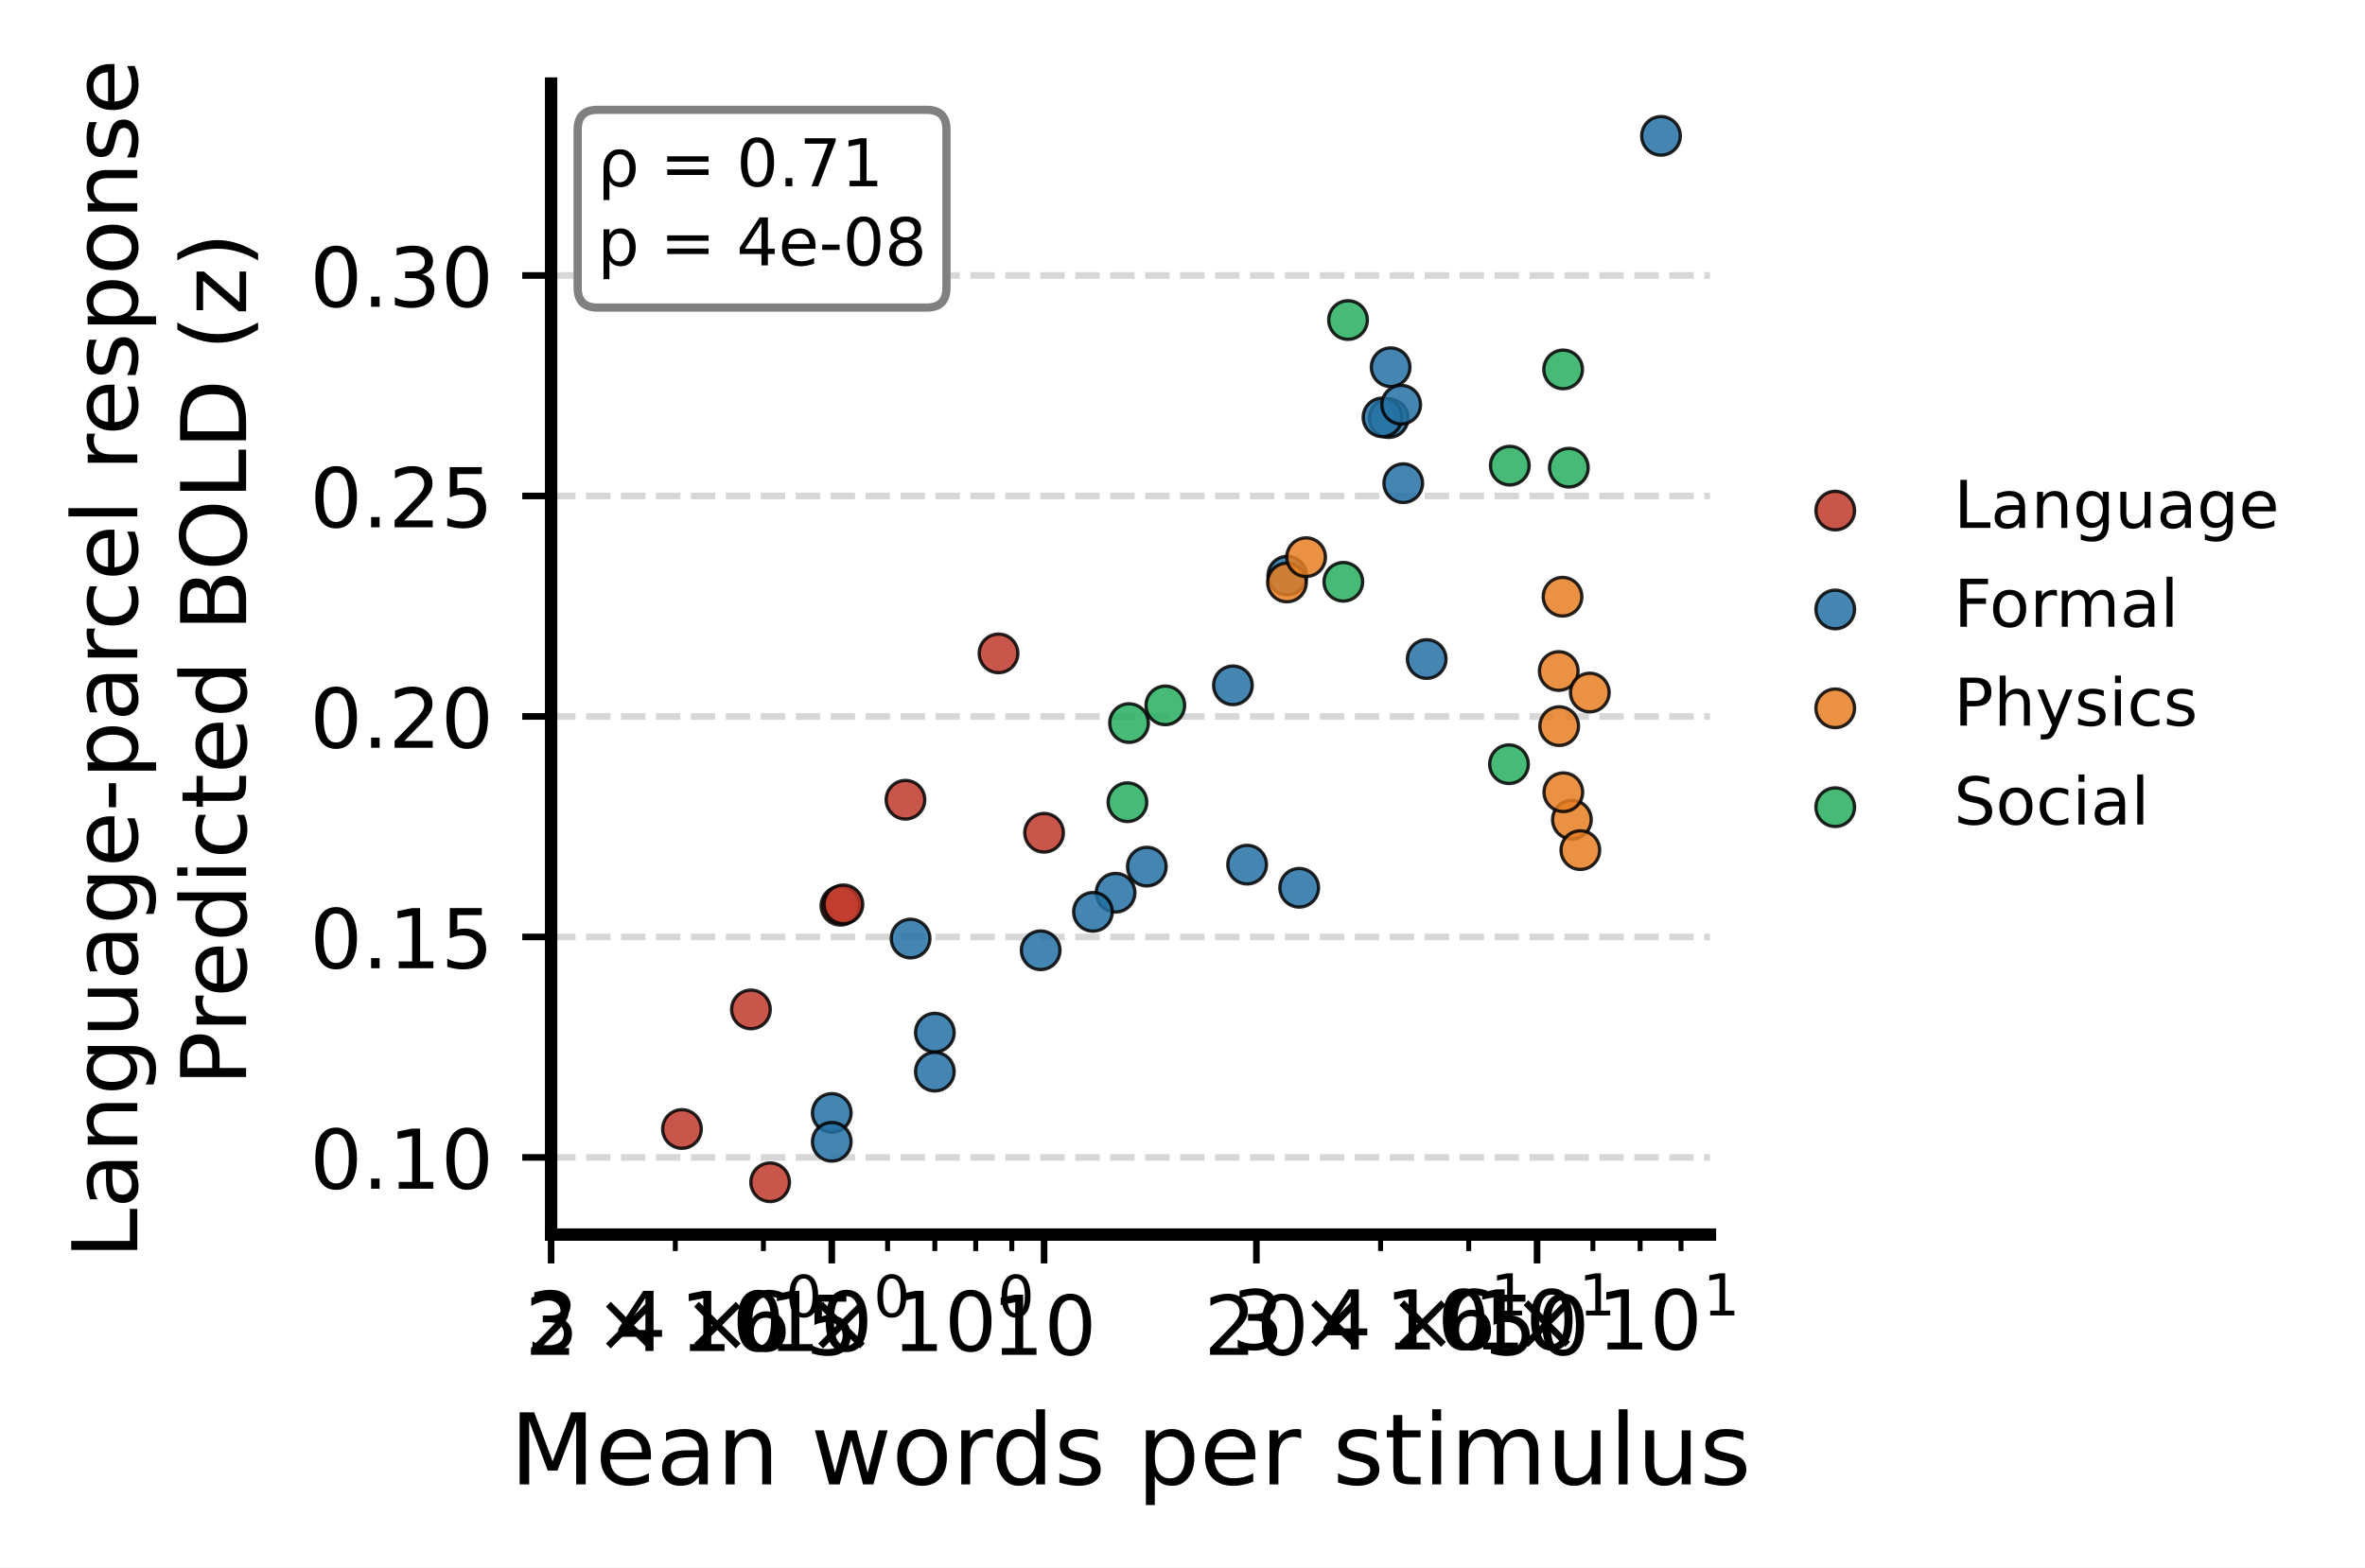
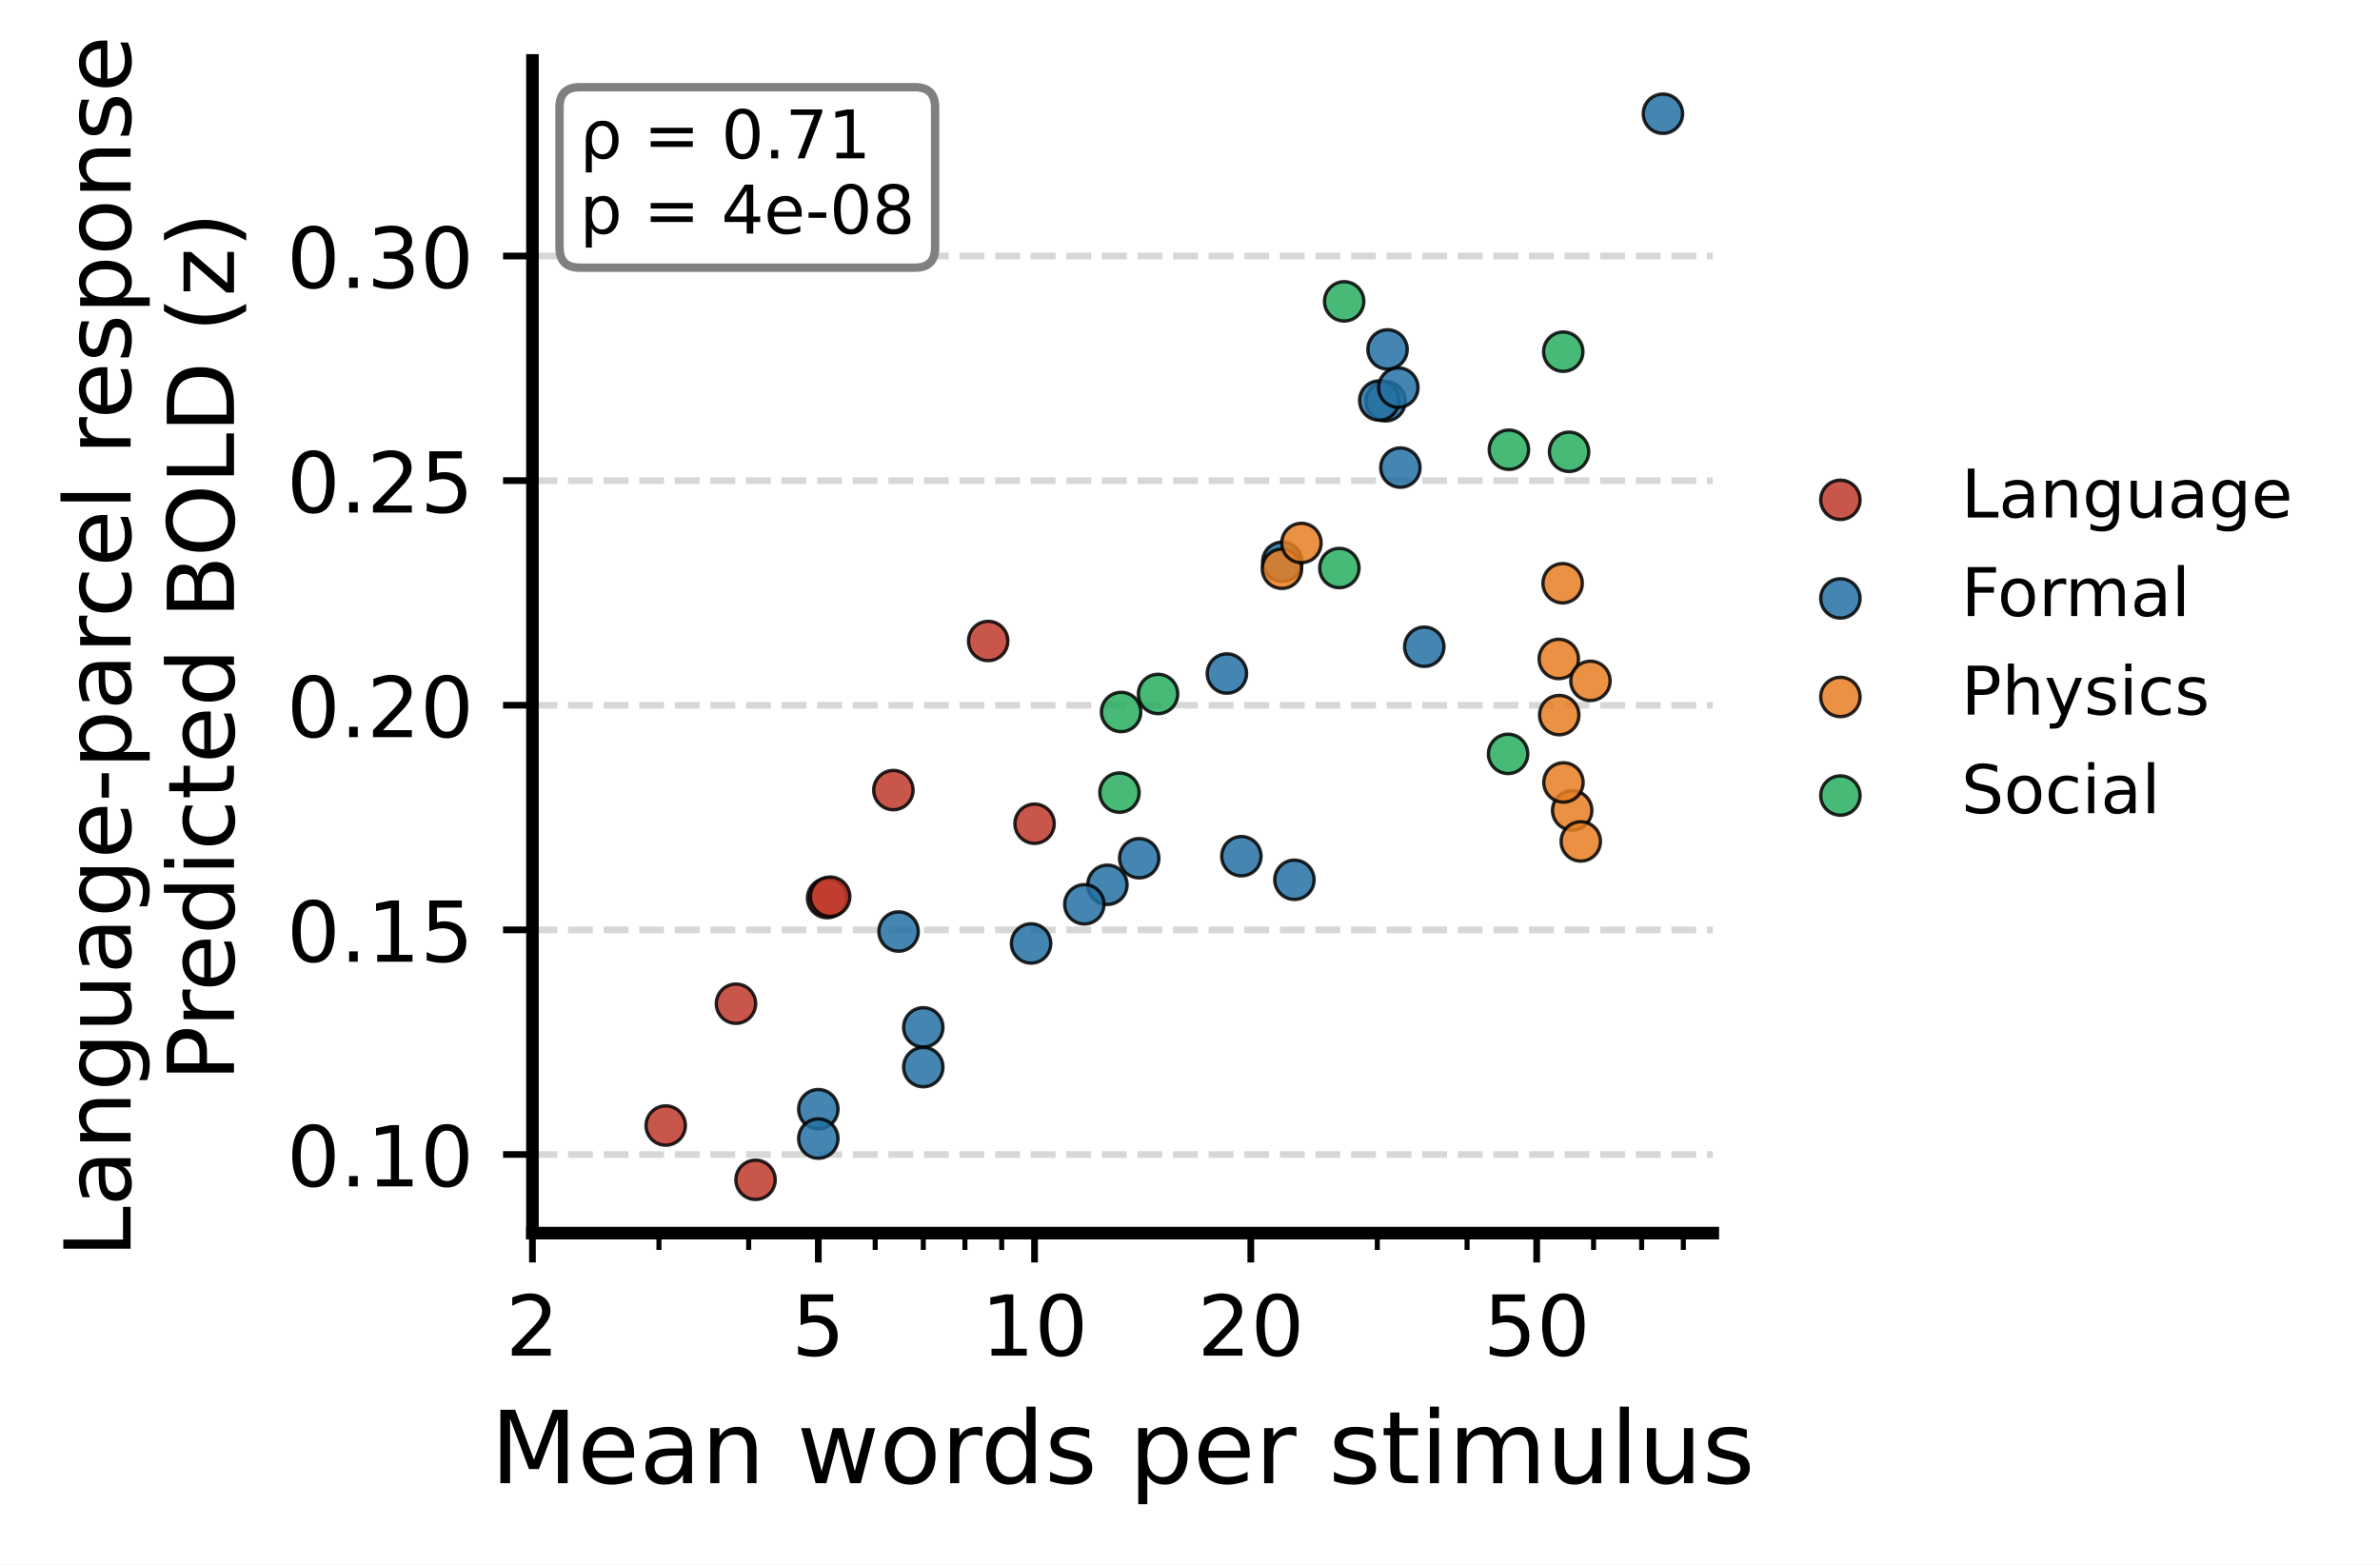
- <svg xmlns="http://www.w3.org/2000/svg" xmlns:xlink="http://www.w3.org/1999/xlink" width="286.97pt" height="190.254pt" viewBox="0 0 286.97 190.254" version="1.1">
+ <svg xmlns="http://www.w3.org/2000/svg" xmlns:xlink="http://www.w3.org/1999/xlink" width="283.528pt" height="186.401pt" viewBox="0 0 283.528 186.401" version="1.1">
  <defs>
    <style type="text/css">*{stroke-linejoin: round; stroke-linecap: butt}</style>
  </defs>
  <g id="figure_1">
    <g id="patch_1">
-       <path d="M 0 190.254  L 286.97 190.254  L 286.97 0  L 0 0  z " style="fill: #ffffff" />
+       <path d="M 0 186.401  L 283.528 186.401  L 283.528 -0  L 0 -0  z " style="fill: #ffffff" />
    </g>
    <g id="axes_1">
      <g id="patch_2">
-         <path d="M 66.872 149.85  L 207.488 149.85  L 207.488 10.142  L 66.872 10.142  z " style="fill: #ffffff" />
+         <path d="M 63.429 146.909  L 204.045 146.909  L 204.045 7.2  L 63.429 7.2  z " style="fill: #ffffff" />
      </g>
      <g id="matplotlib.axis_1">
        <g id="xtick_1">
          <g id="line2d_1">
            <defs>
-               <path id="m75a228ce33" d="M 0 0  L 0 3.5  " style="stroke: #000000; stroke-width: 0.8" />
+               <path id="m32e74628d8" d="M 0 0  L 0 3.5  " style="stroke: #000000; stroke-width: 0.8" />
            </defs>
            <g>
-               <use xlink:href="#m75a228ce33" x="66.872" y="149.85" style="stroke: #000000; stroke-width: 0.8" />
+               <use xlink:href="#m32e74628d8" x="63.429" y="146.909" style="stroke: #000000; stroke-width: 0.8" />
            </g>
          </g>
          <g id="text_1">
-             <text style="font-size: 10px; font-family: 'DejaVu Sans'; text-anchor: middle" x="66.872" y="164.448" transform="rotate(-0 66.87164 164.448)">2</text>
+             <text style="font-size: 10px; font-family: 'DejaVu Sans'; text-anchor: middle" x="63.429" y="161.507" transform="rotate(-0 63.42916 161.5072)">2</text>
          </g>
        </g>
        <g id="xtick_2">
          <g id="line2d_2">
            <g>
-               <use xlink:href="#m75a228ce33" x="100.927" y="149.85" style="stroke: #000000; stroke-width: 0.8" />
+               <use xlink:href="#m32e74628d8" x="97.485" y="146.909" style="stroke: #000000; stroke-width: 0.8" />
            </g>
          </g>
          <g id="text_2">
-             <text style="font-size: 10px; font-family: 'DejaVu Sans'; text-anchor: middle" x="100.927" y="164.448" transform="rotate(-0 100.9272 164.448)">5</text>
+             <text style="font-size: 10px; font-family: 'DejaVu Sans'; text-anchor: middle" x="97.485" y="161.507" transform="rotate(-0 97.48467 161.5072)">5</text>
          </g>
        </g>
        <g id="xtick_3">
          <g id="line2d_3">
            <g>
-               <use xlink:href="#m75a228ce33" x="126.689" y="149.85" style="stroke: #000000; stroke-width: 0.8" />
+               <use xlink:href="#m32e74628d8" x="123.247" y="146.909" style="stroke: #000000; stroke-width: 0.8" />
            </g>
          </g>
          <g id="text_3">
-             <text style="font-size: 10px; font-family: 'DejaVu Sans'; text-anchor: middle" x="126.689" y="164.448" transform="rotate(-0 126.6892 164.448)">10</text>
+             <text style="font-size: 10px; font-family: 'DejaVu Sans'; text-anchor: middle" x="123.247" y="161.507" transform="rotate(-0 123.2467 161.5072)">10</text>
          </g>
        </g>
        <g id="xtick_4">
          <g id="line2d_4">
            <g>
-               <use xlink:href="#m75a228ce33" x="152.451" y="149.85" style="stroke: #000000; stroke-width: 0.8" />
+               <use xlink:href="#m32e74628d8" x="149.009" y="146.909" style="stroke: #000000; stroke-width: 0.8" />
            </g>
          </g>
          <g id="text_4">
-             <text style="font-size: 10px; font-family: 'DejaVu Sans'; text-anchor: middle" x="152.451" y="164.448" transform="rotate(-0 152.4512 164.448)">20</text>
+             <text style="font-size: 10px; font-family: 'DejaVu Sans'; text-anchor: middle" x="149.009" y="161.507" transform="rotate(-0 149.0087 161.5072)">20</text>
          </g>
        </g>
        <g id="xtick_5">
          <g id="line2d_5">
            <g>
-               <use xlink:href="#m75a228ce33" x="186.507" y="149.85" style="stroke: #000000; stroke-width: 0.8" />
+               <use xlink:href="#m32e74628d8" x="183.064" y="146.909" style="stroke: #000000; stroke-width: 0.8" />
            </g>
          </g>
          <g id="text_5">
-             <text style="font-size: 10px; font-family: 'DejaVu Sans'; text-anchor: middle" x="186.507" y="164.448" transform="rotate(-0 186.5067 164.448)">50</text>
+             <text style="font-size: 10px; font-family: 'DejaVu Sans'; text-anchor: middle" x="183.064" y="161.507" transform="rotate(-0 183.0642 161.5072)">50</text>
          </g>
        </g>
        <g id="xtick_6">
          <g id="line2d_6">
            <defs>
-               <path id="m1a909dd02d" d="M 0 0  L 0 2  " style="stroke: #000000; stroke-width: 0.6" />
+               <path id="m61092fb95a" d="M 0 0  L 0 2  " style="stroke: #000000; stroke-width: 0.6" />
            </defs>
            <g>
-               <use xlink:href="#m1a909dd02d" x="81.941" y="149.85" style="stroke: #000000; stroke-width: 0.6" />
-             </g>
-           </g>
-           <g id="text_6">
-             <g transform="translate(63.84145 164.6503)">
-               <text>
-                 <tspan x="0" y="-0.675" style="font-size: 10px; font-family: 'DejaVu Sans'">3</tspan>
-                 <tspan x="8.311" y="-0.675" style="font-size: 10px; font-family: 'DejaVu Sans'">×</tspan>
-                 <tspan x="18.638" y="-0.675" style="font-size: 10px; font-family: 'DejaVu Sans'">1</tspan>
-                 <tspan x="25" y="-0.675" style="font-size: 10px; font-family: 'DejaVu Sans'">0</tspan>
-                 <tspan x="31.458" y="-4.805" style="font-size: 7px; font-family: 'DejaVu Sans'">0</tspan>
-               </text>
+               <use xlink:href="#m61092fb95a" x="78.499" y="146.909" style="stroke: #000000; stroke-width: 0.6" />
            </g>
          </g>
        </g>
        <g id="xtick_7">
          <g id="line2d_7">
            <g>
-               <use xlink:href="#m1a909dd02d" x="92.634" y="149.85" style="stroke: #000000; stroke-width: 0.6" />
-             </g>
-           </g>
-           <g id="text_7">
-             <g transform="translate(74.53364 164.6503)">
-               <text>
-                 <tspan x="0" y="-0.675" style="font-size: 10px; font-family: 'DejaVu Sans'">4</tspan>
-                 <tspan x="8.311" y="-0.675" style="font-size: 10px; font-family: 'DejaVu Sans'">×</tspan>
-                 <tspan x="18.638" y="-0.675" style="font-size: 10px; font-family: 'DejaVu Sans'">1</tspan>
-                 <tspan x="25" y="-0.675" style="font-size: 10px; font-family: 'DejaVu Sans'">0</tspan>
-                 <tspan x="31.458" y="-4.805" style="font-size: 7px; font-family: 'DejaVu Sans'">0</tspan>
-               </text>
+               <use xlink:href="#m61092fb95a" x="89.191" y="146.909" style="stroke: #000000; stroke-width: 0.6" />
            </g>
          </g>
        </g>
        <g id="xtick_8">
          <g id="line2d_8">
            <g>
-               <use xlink:href="#m1a909dd02d" x="107.703" y="149.85" style="stroke: #000000; stroke-width: 0.6" />
-             </g>
-           </g>
-           <g id="text_8">
-             <g transform="translate(89.60345 164.6503)">
-               <text>
-                 <tspan x="0" y="-0.675" style="font-size: 10px; font-family: 'DejaVu Sans'">6</tspan>
-                 <tspan x="8.311" y="-0.675" style="font-size: 10px; font-family: 'DejaVu Sans'">×</tspan>
-                 <tspan x="18.638" y="-0.675" style="font-size: 10px; font-family: 'DejaVu Sans'">1</tspan>
-                 <tspan x="25" y="-0.675" style="font-size: 10px; font-family: 'DejaVu Sans'">0</tspan>
-                 <tspan x="31.458" y="-4.805" style="font-size: 7px; font-family: 'DejaVu Sans'">0</tspan>
-               </text>
+               <use xlink:href="#m61092fb95a" x="104.261" y="146.909" style="stroke: #000000; stroke-width: 0.6" />
            </g>
          </g>
        </g>
        <g id="xtick_9">
          <g id="line2d_9">
            <g>
-               <use xlink:href="#m1a909dd02d" x="113.433" y="149.85" style="stroke: #000000; stroke-width: 0.6" />
+               <use xlink:href="#m61092fb95a" x="109.99" y="146.909" style="stroke: #000000; stroke-width: 0.6" />
            </g>
          </g>
        </g>
        <g id="xtick_10">
          <g id="line2d_10">
            <g>
-               <use xlink:href="#m1a909dd02d" x="118.396" y="149.85" style="stroke: #000000; stroke-width: 0.6" />
+               <use xlink:href="#m61092fb95a" x="114.953" y="146.909" style="stroke: #000000; stroke-width: 0.6" />
            </g>
          </g>
        </g>
        <g id="xtick_11">
          <g id="line2d_11">
            <g>
-               <use xlink:href="#m1a909dd02d" x="122.773" y="149.85" style="stroke: #000000; stroke-width: 0.6" />
+               <use xlink:href="#m61092fb95a" x="119.331" y="146.909" style="stroke: #000000; stroke-width: 0.6" />
            </g>
          </g>
        </g>
        <g id="xtick_12">
          <g id="line2d_12">
            <g>
-               <use xlink:href="#m1a909dd02d" x="167.521" y="149.85" style="stroke: #000000; stroke-width: 0.6" />
-             </g>
-           </g>
-           <g id="text_9">
-             <g transform="translate(149.421 164.5503)">
-               <text>
-                 <tspan x="0" y="-0.762" style="font-size: 10px; font-family: 'DejaVu Sans'">3</tspan>
-                 <tspan x="8.311" y="-0.762" style="font-size: 10px; font-family: 'DejaVu Sans'">×</tspan>
-                 <tspan x="18.638" y="-0.762" style="font-size: 10px; font-family: 'DejaVu Sans'">1</tspan>
-                 <tspan x="25" y="-0.762" style="font-size: 10px; font-family: 'DejaVu Sans'">0</tspan>
-                 <tspan x="31.458" y="-4.892" style="font-size: 7px; font-family: 'DejaVu Sans'">1</tspan>
-               </text>
+               <use xlink:href="#m61092fb95a" x="164.078" y="146.909" style="stroke: #000000; stroke-width: 0.6" />
            </g>
          </g>
        </g>
        <g id="xtick_13">
          <g id="line2d_13">
            <g>
-               <use xlink:href="#m1a909dd02d" x="178.213" y="149.85" style="stroke: #000000; stroke-width: 0.6" />
-             </g>
-           </g>
-           <g id="text_10">
-             <g transform="translate(160.1132 164.5503)">
-               <text>
-                 <tspan x="0" y="-0.762" style="font-size: 10px; font-family: 'DejaVu Sans'">4</tspan>
-                 <tspan x="8.311" y="-0.762" style="font-size: 10px; font-family: 'DejaVu Sans'">×</tspan>
-                 <tspan x="18.638" y="-0.762" style="font-size: 10px; font-family: 'DejaVu Sans'">1</tspan>
-                 <tspan x="25" y="-0.762" style="font-size: 10px; font-family: 'DejaVu Sans'">0</tspan>
-                 <tspan x="31.458" y="-4.892" style="font-size: 7px; font-family: 'DejaVu Sans'">1</tspan>
-               </text>
+               <use xlink:href="#m61092fb95a" x="174.771" y="146.909" style="stroke: #000000; stroke-width: 0.6" />
            </g>
          </g>
        </g>
        <g id="xtick_14">
          <g id="line2d_14">
            <g>
-               <use xlink:href="#m1a909dd02d" x="193.283" y="149.85" style="stroke: #000000; stroke-width: 0.6" />
-             </g>
-           </g>
-           <g id="text_11">
-             <g transform="translate(175.183 164.5503)">
-               <text>
-                 <tspan x="0" y="-0.762" style="font-size: 10px; font-family: 'DejaVu Sans'">6</tspan>
-                 <tspan x="8.311" y="-0.762" style="font-size: 10px; font-family: 'DejaVu Sans'">×</tspan>
-                 <tspan x="18.638" y="-0.762" style="font-size: 10px; font-family: 'DejaVu Sans'">1</tspan>
-                 <tspan x="25" y="-0.762" style="font-size: 10px; font-family: 'DejaVu Sans'">0</tspan>
-                 <tspan x="31.458" y="-4.892" style="font-size: 7px; font-family: 'DejaVu Sans'">1</tspan>
-               </text>
+               <use xlink:href="#m61092fb95a" x="189.84" y="146.909" style="stroke: #000000; stroke-width: 0.6" />
            </g>
          </g>
        </g>
        <g id="xtick_15">
          <g id="line2d_15">
            <g>
-               <use xlink:href="#m1a909dd02d" x="199.012" y="149.85" style="stroke: #000000; stroke-width: 0.6" />
+               <use xlink:href="#m61092fb95a" x="195.57" y="146.909" style="stroke: #000000; stroke-width: 0.6" />
            </g>
          </g>
        </g>
        <g id="xtick_16">
          <g id="line2d_16">
            <g>
-               <use xlink:href="#m1a909dd02d" x="203.975" y="149.85" style="stroke: #000000; stroke-width: 0.6" />
-             </g>
-           </g>
-         </g>
-         <g id="text_12">
-           <text style="font-size: 12px; font-family: 'DejaVu Sans'; text-anchor: middle" x="137.18" y="180.171" transform="rotate(-0 137.1796 180.1708)">Mean words per stimulus</text>
+               <use xlink:href="#m61092fb95a" x="200.533" y="146.909" style="stroke: #000000; stroke-width: 0.6" />
+             </g>
+           </g>
+         </g>
+         <g id="text_6">
+           <text style="font-size: 12px; font-family: 'DejaVu Sans'; text-anchor: middle" x="133.737" y="176.705" transform="rotate(-0 133.7372 176.705)">Mean words per stimulus</text>
        </g>
      </g>
      <g id="matplotlib.axis_2">
        <g id="ytick_1">
          <g id="line2d_17">
-             <path d="M 66.872 140.482  L 207.488 140.482  " clip-path="url(#pc51e05213a)" style="fill: none; stroke-dasharray: 2.96,1.28; stroke-dashoffset: 0; stroke: #b0b0b0; stroke-opacity: 0.5; stroke-width: 0.8" />
+             <path d="M 63.429 137.541  L 204.045 137.541  " clip-path="url(#p7ecc834621)" style="fill: none; stroke-dasharray: 2.96,1.28; stroke-dashoffset: 0; stroke: #b0b0b0; stroke-opacity: 0.5; stroke-width: 0.8" />
          </g>
          <g id="line2d_18">
            <defs>
-               <path id="m07e22044a9" d="M 0 0  L -3.5 0  " style="stroke: #000000; stroke-width: 0.8" />
+               <path id="mc27f1eafd7" d="M 0 0  L -3.5 0  " style="stroke: #000000; stroke-width: 0.8" />
            </defs>
            <g>
-               <use xlink:href="#m07e22044a9" x="66.872" y="140.482" style="stroke: #000000; stroke-width: 0.8" />
-             </g>
-           </g>
-           <g id="text_13">
-             <text style="font-size: 10px; font-family: 'DejaVu Sans'; text-anchor: end" x="59.872" y="144.281" transform="rotate(-0 59.87164 144.2812)">0.10</text>
+               <use xlink:href="#mc27f1eafd7" x="63.429" y="137.541" style="stroke: #000000; stroke-width: 0.8" />
+             </g>
+           </g>
+           <g id="text_7">
+             <text style="font-size: 10px; font-family: 'DejaVu Sans'; text-anchor: end" x="56.429" y="141.34" transform="rotate(-0 56.42916 141.34)">0.10</text>
          </g>
        </g>
        <g id="ytick_2">
          <g id="line2d_19">
-             <path d="M 66.872 113.722  L 207.488 113.722  " clip-path="url(#pc51e05213a)" style="fill: none; stroke-dasharray: 2.96,1.28; stroke-dashoffset: 0; stroke: #b0b0b0; stroke-opacity: 0.5; stroke-width: 0.8" />
+             <path d="M 63.429 110.78  L 204.045 110.78  " clip-path="url(#p7ecc834621)" style="fill: none; stroke-dasharray: 2.96,1.28; stroke-dashoffset: 0; stroke: #b0b0b0; stroke-opacity: 0.5; stroke-width: 0.8" />
          </g>
          <g id="line2d_20">
            <g>
-               <use xlink:href="#m07e22044a9" x="66.872" y="113.722" style="stroke: #000000; stroke-width: 0.8" />
-             </g>
-           </g>
-           <g id="text_14">
-             <text style="font-size: 10px; font-family: 'DejaVu Sans'; text-anchor: end" x="59.872" y="117.52" transform="rotate(-0 59.87164 117.5204)">0.15</text>
+               <use xlink:href="#mc27f1eafd7" x="63.429" y="110.78" style="stroke: #000000; stroke-width: 0.8" />
+             </g>
+           </g>
+           <g id="text_8">
+             <text style="font-size: 10px; font-family: 'DejaVu Sans'; text-anchor: end" x="56.429" y="114.579" transform="rotate(-0 56.42916 114.5792)">0.15</text>
          </g>
        </g>
        <g id="ytick_3">
          <g id="line2d_21">
-             <path d="M 66.872 86.961  L 207.488 86.961  " clip-path="url(#pc51e05213a)" style="fill: none; stroke-dasharray: 2.96,1.28; stroke-dashoffset: 0; stroke: #b0b0b0; stroke-opacity: 0.5; stroke-width: 0.8" />
+             <path d="M 63.429 84.019  L 204.045 84.019  " clip-path="url(#p7ecc834621)" style="fill: none; stroke-dasharray: 2.96,1.28; stroke-dashoffset: 0; stroke: #b0b0b0; stroke-opacity: 0.5; stroke-width: 0.8" />
          </g>
          <g id="line2d_22">
            <g>
-               <use xlink:href="#m07e22044a9" x="66.872" y="86.961" style="stroke: #000000; stroke-width: 0.8" />
-             </g>
-           </g>
-           <g id="text_15">
-             <text style="font-size: 10px; font-family: 'DejaVu Sans'; text-anchor: end" x="59.872" y="90.76" transform="rotate(-0 59.87164 90.75954)">0.20</text>
+               <use xlink:href="#mc27f1eafd7" x="63.429" y="84.019" style="stroke: #000000; stroke-width: 0.8" />
+             </g>
+           </g>
+           <g id="text_9">
+             <text style="font-size: 10px; font-family: 'DejaVu Sans'; text-anchor: end" x="56.429" y="87.818" transform="rotate(-0 56.42916 87.81839)">0.20</text>
          </g>
        </g>
        <g id="ytick_4">
          <g id="line2d_23">
-             <path d="M 66.872 60.2  L 207.488 60.2  " clip-path="url(#pc51e05213a)" style="fill: none; stroke-dasharray: 2.96,1.28; stroke-dashoffset: 0; stroke: #b0b0b0; stroke-opacity: 0.5; stroke-width: 0.8" />
+             <path d="M 63.429 57.258  L 204.045 57.258  " clip-path="url(#p7ecc834621)" style="fill: none; stroke-dasharray: 2.96,1.28; stroke-dashoffset: 0; stroke: #b0b0b0; stroke-opacity: 0.5; stroke-width: 0.8" />
          </g>
          <g id="line2d_24">
            <g>
-               <use xlink:href="#m07e22044a9" x="66.872" y="60.2" style="stroke: #000000; stroke-width: 0.8" />
-             </g>
-           </g>
-           <g id="text_16">
-             <text style="font-size: 10px; font-family: 'DejaVu Sans'; text-anchor: end" x="59.872" y="63.999" transform="rotate(-0 59.87164 63.99872)">0.25</text>
+               <use xlink:href="#mc27f1eafd7" x="63.429" y="57.258" style="stroke: #000000; stroke-width: 0.8" />
+             </g>
+           </g>
+           <g id="text_10">
+             <text style="font-size: 10px; font-family: 'DejaVu Sans'; text-anchor: end" x="56.429" y="61.058" transform="rotate(-0 56.42916 61.05757)">0.25</text>
          </g>
        </g>
        <g id="ytick_5">
          <g id="line2d_25">
-             <path d="M 66.872 33.439  L 207.488 33.439  " clip-path="url(#pc51e05213a)" style="fill: none; stroke-dasharray: 2.96,1.28; stroke-dashoffset: 0; stroke: #b0b0b0; stroke-opacity: 0.5; stroke-width: 0.8" />
+             <path d="M 63.429 30.498  L 204.045 30.498  " clip-path="url(#p7ecc834621)" style="fill: none; stroke-dasharray: 2.96,1.28; stroke-dashoffset: 0; stroke: #b0b0b0; stroke-opacity: 0.5; stroke-width: 0.8" />
          </g>
          <g id="line2d_26">
            <g>
-               <use xlink:href="#m07e22044a9" x="66.872" y="33.439" style="stroke: #000000; stroke-width: 0.8" />
-             </g>
-           </g>
-           <g id="text_17">
-             <text style="font-size: 10px; font-family: 'DejaVu Sans'; text-anchor: end" x="59.872" y="37.238" transform="rotate(-0 59.87164 37.2379)">0.30</text>
-           </g>
-         </g>
-         <g id="text_18">
-           <text style="font-size: 11px; font-family: 'DejaVu Sans'" transform="translate(16.65936 152.7919) rotate(-90)">Language-parcel response</text>
-           <text style="font-size: 11px; font-family: 'DejaVu Sans'" transform="translate(29.86236 131.7965) rotate(-90)">Predicted BOLD (z)</text>
+               <use xlink:href="#mc27f1eafd7" x="63.429" y="30.498" style="stroke: #000000; stroke-width: 0.8" />
+             </g>
+           </g>
+           <g id="text_11">
+             <text style="font-size: 10px; font-family: 'DejaVu Sans'; text-anchor: end" x="56.429" y="34.297" transform="rotate(-0 56.42916 34.29676)">0.30</text>
+           </g>
+         </g>
+         <g id="text_12">
+           <text style="font-size: 11px; font-family: 'DejaVu Sans'" transform="translate(15.55828 149.8452) rotate(-90)">Language-parcel response</text>
+           <text style="font-size: 11px; font-family: 'DejaVu Sans'" transform="translate(27.87588 128.8524) rotate(-90)">Predicted BOLD (z)</text>
        </g>
      </g>
      <g id="patch_3">
-         <path d="M 66.872 149.85  L 66.872 10.142  " style="fill: none; stroke: #000000; stroke-width: 1.5; stroke-linejoin: miter; stroke-linecap: square" />
+         <path d="M 63.429 146.909  L 63.429 7.2  " style="fill: none; stroke: #000000; stroke-width: 1.5; stroke-linejoin: miter; stroke-linecap: square" />
      </g>
      <g id="patch_4">
-         <path d="M 66.872 149.85  L 207.488 149.85  " style="fill: none; stroke: #000000; stroke-width: 1.5; stroke-linejoin: miter; stroke-linecap: square" />
+         <path d="M 63.429 146.909  L 204.045 146.909  " style="fill: none; stroke: #000000; stroke-width: 1.5; stroke-linejoin: miter; stroke-linecap: square" />
      </g>
      <g id="PathCollection_1">
        <defs>
-           <path id="m52a8d1af00" d="M 0 2.345  C 0.622 2.345 1.219 2.098 1.658 1.658  C 2.098 1.219 2.345 0.622 2.345 0  C 2.345 -0.622 2.098 -1.219 1.658 -1.658  C 1.219 -2.098 0.622 -2.345 0 -2.345  C -0.622 -2.345 -1.219 -2.098 -1.658 -1.658  C -2.098 -1.219 -2.345 -0.622 -2.345 0  C -2.345 0.622 -2.098 1.219 -1.658 1.658  C -1.219 2.098 -0.622 2.345 0 2.345  z " style="stroke: #000000; stroke-opacity: 0.85; stroke-width: 0.4" />
+           <path id="m3e6dbad4fe" d="M 0 2.345  C 0.622 2.345 1.219 2.098 1.658 1.658  C 2.098 1.219 2.345 0.622 2.345 0  C 2.345 -0.622 2.098 -1.219 1.658 -1.658  C 1.219 -2.098 0.622 -2.345 0 -2.345  C -0.622 -2.345 -1.219 -2.098 -1.658 -1.658  C -2.098 -1.219 -2.345 -0.622 -2.345 0  C -2.345 0.622 -2.098 1.219 -1.658 1.658  C -1.219 2.098 -0.622 2.345 0 2.345  z " style="stroke: #000000; stroke-opacity: 0.85; stroke-width: 0.4" />
        </defs>
-         <g clip-path="url(#pc51e05213a)">
-           <use xlink:href="#m52a8d1af00" x="91.118" y="122.52" style="fill: #c0392b; fill-opacity: 0.85; stroke: #000000; stroke-opacity: 0.85; stroke-width: 0.4" />
-           <use xlink:href="#m52a8d1af00" x="101.981" y="109.936" style="fill: #c0392b; fill-opacity: 0.85; stroke: #000000; stroke-opacity: 0.85; stroke-width: 0.4" />
-           <use xlink:href="#m52a8d1af00" x="102.339" y="109.768" style="fill: #c0392b; fill-opacity: 0.85; stroke: #000000; stroke-opacity: 0.85; stroke-width: 0.4" />
-           <use xlink:href="#m52a8d1af00" x="109.869" y="97.072" style="fill: #c0392b; fill-opacity: 0.85; stroke: #000000; stroke-opacity: 0.85; stroke-width: 0.4" />
-           <use xlink:href="#m52a8d1af00" x="82.749" y="137.034" style="fill: #c0392b; fill-opacity: 0.85; stroke: #000000; stroke-opacity: 0.85; stroke-width: 0.4" />
-           <use xlink:href="#m52a8d1af00" x="121.163" y="79.307" style="fill: #c0392b; fill-opacity: 0.85; stroke: #000000; stroke-opacity: 0.85; stroke-width: 0.4" />
-           <use xlink:href="#m52a8d1af00" x="93.45" y="143.5" style="fill: #c0392b; fill-opacity: 0.85; stroke: #000000; stroke-opacity: 0.85; stroke-width: 0.4" />
-           <use xlink:href="#m52a8d1af00" x="126.689" y="101.078" style="fill: #c0392b; fill-opacity: 0.85; stroke: #000000; stroke-opacity: 0.85; stroke-width: 0.4" />
+         <g clip-path="url(#p7ecc834621)">
+           <use xlink:href="#m3e6dbad4fe" x="87.675" y="119.578" style="fill: #c0392b; fill-opacity: 0.85; stroke: #000000; stroke-opacity: 0.85; stroke-width: 0.4" />
+           <use xlink:href="#m3e6dbad4fe" x="98.538" y="106.995" style="fill: #c0392b; fill-opacity: 0.85; stroke: #000000; stroke-opacity: 0.85; stroke-width: 0.4" />
+           <use xlink:href="#m3e6dbad4fe" x="98.897" y="106.826" style="fill: #c0392b; fill-opacity: 0.85; stroke: #000000; stroke-opacity: 0.85; stroke-width: 0.4" />
+           <use xlink:href="#m3e6dbad4fe" x="106.427" y="94.13" style="fill: #c0392b; fill-opacity: 0.85; stroke: #000000; stroke-opacity: 0.85; stroke-width: 0.4" />
+           <use xlink:href="#m3e6dbad4fe" x="79.306" y="134.092" style="fill: #c0392b; fill-opacity: 0.85; stroke: #000000; stroke-opacity: 0.85; stroke-width: 0.4" />
+           <use xlink:href="#m3e6dbad4fe" x="117.721" y="76.366" style="fill: #c0392b; fill-opacity: 0.85; stroke: #000000; stroke-opacity: 0.85; stroke-width: 0.4" />
+           <use xlink:href="#m3e6dbad4fe" x="90.007" y="140.558" style="fill: #c0392b; fill-opacity: 0.85; stroke: #000000; stroke-opacity: 0.85; stroke-width: 0.4" />
+           <use xlink:href="#m3e6dbad4fe" x="123.247" y="98.137" style="fill: #c0392b; fill-opacity: 0.85; stroke: #000000; stroke-opacity: 0.85; stroke-width: 0.4" />
        </g>
      </g>
      <g id="PathCollection_2">
        <defs>
-           <path id="m57d0ebd37f" d="M 0 2.345  C 0.622 2.345 1.219 2.098 1.658 1.658  C 2.098 1.219 2.345 0.622 2.345 0  C 2.345 -0.622 2.098 -1.219 1.658 -1.658  C 1.219 -2.098 0.622 -2.345 0 -2.345  C -0.622 -2.345 -1.219 -2.098 -1.658 -1.658  C -2.098 -1.219 -2.345 -0.622 -2.345 0  C -2.345 0.622 -2.098 1.219 -1.658 1.658  C -1.219 2.098 -0.622 2.345 0 2.345  z " style="stroke: #000000; stroke-opacity: 0.85; stroke-width: 0.4" />
+           <path id="m8f92cbcfb9" d="M 0 2.345  C 0.622 2.345 1.219 2.098 1.658 1.658  C 2.098 1.219 2.345 0.622 2.345 0  C 2.345 -0.622 2.098 -1.219 1.658 -1.658  C 1.219 -2.098 0.622 -2.345 0 -2.345  C -0.622 -2.345 -1.219 -2.098 -1.658 -1.658  C -2.098 -1.219 -2.345 -0.622 -2.345 0  C -2.345 0.622 -2.098 1.219 -1.658 1.658  C -1.219 2.098 -0.622 2.345 0 2.345  z " style="stroke: #000000; stroke-opacity: 0.85; stroke-width: 0.4" />
        </defs>
-         <g clip-path="url(#pc51e05213a)">
-           <use xlink:href="#m57d0ebd37f" x="149.604" y="83.183" style="fill: #2471a3; fill-opacity: 0.85; stroke: #000000; stroke-opacity: 0.85; stroke-width: 0.4" />
-           <use xlink:href="#m57d0ebd37f" x="157.646" y="107.755" style="fill: #2471a3; fill-opacity: 0.85; stroke: #000000; stroke-opacity: 0.85; stroke-width: 0.4" />
-           <use xlink:href="#m57d0ebd37f" x="173.117" y="79.993" style="fill: #2471a3; fill-opacity: 0.85; stroke: #000000; stroke-opacity: 0.85; stroke-width: 0.4" />
-           <use xlink:href="#m57d0ebd37f" x="156.204" y="69.867" style="fill: #2471a3; fill-opacity: 0.85; stroke: #000000; stroke-opacity: 0.85; stroke-width: 0.4" />
-           <use xlink:href="#m57d0ebd37f" x="110.49" y="113.919" style="fill: #2471a3; fill-opacity: 0.85; stroke: #000000; stroke-opacity: 0.85; stroke-width: 0.4" />
-           <use xlink:href="#m57d0ebd37f" x="139.156" y="105.188" style="fill: #2471a3; fill-opacity: 0.85; stroke: #000000; stroke-opacity: 0.85; stroke-width: 0.4" />
-           <use xlink:href="#m57d0ebd37f" x="100.927" y="135.086" style="fill: #2471a3; fill-opacity: 0.85; stroke: #000000; stroke-opacity: 0.85; stroke-width: 0.4" />
-           <use xlink:href="#m57d0ebd37f" x="151.328" y="104.947" style="fill: #2471a3; fill-opacity: 0.85; stroke: #000000; stroke-opacity: 0.85; stroke-width: 0.4" />
-           <use xlink:href="#m57d0ebd37f" x="113.433" y="125.337" style="fill: #2471a3; fill-opacity: 0.85; stroke: #000000; stroke-opacity: 0.85; stroke-width: 0.4" />
-           <use xlink:href="#m57d0ebd37f" x="126.274" y="115.342" style="fill: #2471a3; fill-opacity: 0.85; stroke: #000000; stroke-opacity: 0.85; stroke-width: 0.4" />
-           <use xlink:href="#m57d0ebd37f" x="100.927" y="138.588" style="fill: #2471a3; fill-opacity: 0.85; stroke: #000000; stroke-opacity: 0.85; stroke-width: 0.4" />
-           <use xlink:href="#m57d0ebd37f" x="135.366" y="108.355" style="fill: #2471a3; fill-opacity: 0.85; stroke: #000000; stroke-opacity: 0.85; stroke-width: 0.4" />
-           <use xlink:href="#m57d0ebd37f" x="113.433" y="130.072" style="fill: #2471a3; fill-opacity: 0.85; stroke: #000000; stroke-opacity: 0.85; stroke-width: 0.4" />
-           <use xlink:href="#m57d0ebd37f" x="132.621" y="110.677" style="fill: #2471a3; fill-opacity: 0.85; stroke: #000000; stroke-opacity: 0.85; stroke-width: 0.4" />
-           <use xlink:href="#m57d0ebd37f" x="201.548" y="16.492" style="fill: #2471a3; fill-opacity: 0.85; stroke: #000000; stroke-opacity: 0.85; stroke-width: 0.4" />
-           <use xlink:href="#m57d0ebd37f" x="168.74" y="44.572" style="fill: #2471a3; fill-opacity: 0.85; stroke: #000000; stroke-opacity: 0.85; stroke-width: 0.4" />
-           <use xlink:href="#m57d0ebd37f" x="170.27" y="58.649" style="fill: #2471a3; fill-opacity: 0.85; stroke: #000000; stroke-opacity: 0.85; stroke-width: 0.4" />
-           <use xlink:href="#m57d0ebd37f" x="168.51" y="50.75" style="fill: #2471a3; fill-opacity: 0.85; stroke: #000000; stroke-opacity: 0.85; stroke-width: 0.4" />
-           <use xlink:href="#m57d0ebd37f" x="167.753" y="50.657" style="fill: #2471a3; fill-opacity: 0.85; stroke: #000000; stroke-opacity: 0.85; stroke-width: 0.4" />
-           <use xlink:href="#m57d0ebd37f" x="170.023" y="49.119" style="fill: #2471a3; fill-opacity: 0.85; stroke: #000000; stroke-opacity: 0.85; stroke-width: 0.4" />
+         <g clip-path="url(#p7ecc834621)">
+           <use xlink:href="#m8f92cbcfb9" x="146.161" y="80.242" style="fill: #2471a3; fill-opacity: 0.85; stroke: #000000; stroke-opacity: 0.85; stroke-width: 0.4" />
+           <use xlink:href="#m8f92cbcfb9" x="154.203" y="104.814" style="fill: #2471a3; fill-opacity: 0.85; stroke: #000000; stroke-opacity: 0.85; stroke-width: 0.4" />
+           <use xlink:href="#m8f92cbcfb9" x="169.675" y="77.051" style="fill: #2471a3; fill-opacity: 0.85; stroke: #000000; stroke-opacity: 0.85; stroke-width: 0.4" />
+           <use xlink:href="#m8f92cbcfb9" x="152.762" y="66.925" style="fill: #2471a3; fill-opacity: 0.85; stroke: #000000; stroke-opacity: 0.85; stroke-width: 0.4" />
+           <use xlink:href="#m8f92cbcfb9" x="107.048" y="110.978" style="fill: #2471a3; fill-opacity: 0.85; stroke: #000000; stroke-opacity: 0.85; stroke-width: 0.4" />
+           <use xlink:href="#m8f92cbcfb9" x="135.714" y="102.246" style="fill: #2471a3; fill-opacity: 0.85; stroke: #000000; stroke-opacity: 0.85; stroke-width: 0.4" />
+           <use xlink:href="#m8f92cbcfb9" x="97.485" y="132.144" style="fill: #2471a3; fill-opacity: 0.85; stroke: #000000; stroke-opacity: 0.85; stroke-width: 0.4" />
+           <use xlink:href="#m8f92cbcfb9" x="147.885" y="102.005" style="fill: #2471a3; fill-opacity: 0.85; stroke: #000000; stroke-opacity: 0.85; stroke-width: 0.4" />
+           <use xlink:href="#m8f92cbcfb9" x="109.99" y="122.396" style="fill: #2471a3; fill-opacity: 0.85; stroke: #000000; stroke-opacity: 0.85; stroke-width: 0.4" />
+           <use xlink:href="#m8f92cbcfb9" x="122.832" y="112.401" style="fill: #2471a3; fill-opacity: 0.85; stroke: #000000; stroke-opacity: 0.85; stroke-width: 0.4" />
+           <use xlink:href="#m8f92cbcfb9" x="97.485" y="135.647" style="fill: #2471a3; fill-opacity: 0.85; stroke: #000000; stroke-opacity: 0.85; stroke-width: 0.4" />
+           <use xlink:href="#m8f92cbcfb9" x="131.924" y="105.413" style="fill: #2471a3; fill-opacity: 0.85; stroke: #000000; stroke-opacity: 0.85; stroke-width: 0.4" />
+           <use xlink:href="#m8f92cbcfb9" x="109.99" y="127.131" style="fill: #2471a3; fill-opacity: 0.85; stroke: #000000; stroke-opacity: 0.85; stroke-width: 0.4" />
+           <use xlink:href="#m8f92cbcfb9" x="129.178" y="107.736" style="fill: #2471a3; fill-opacity: 0.85; stroke: #000000; stroke-opacity: 0.85; stroke-width: 0.4" />
+           <use xlink:href="#m8f92cbcfb9" x="198.105" y="13.55" style="fill: #2471a3; fill-opacity: 0.85; stroke: #000000; stroke-opacity: 0.85; stroke-width: 0.4" />
+           <use xlink:href="#m8f92cbcfb9" x="165.297" y="41.631" style="fill: #2471a3; fill-opacity: 0.85; stroke: #000000; stroke-opacity: 0.85; stroke-width: 0.4" />
+           <use xlink:href="#m8f92cbcfb9" x="166.827" y="55.708" style="fill: #2471a3; fill-opacity: 0.85; stroke: #000000; stroke-opacity: 0.85; stroke-width: 0.4" />
+           <use xlink:href="#m8f92cbcfb9" x="165.067" y="47.808" style="fill: #2471a3; fill-opacity: 0.85; stroke: #000000; stroke-opacity: 0.85; stroke-width: 0.4" />
+           <use xlink:href="#m8f92cbcfb9" x="164.31" y="47.716" style="fill: #2471a3; fill-opacity: 0.85; stroke: #000000; stroke-opacity: 0.85; stroke-width: 0.4" />
+           <use xlink:href="#m8f92cbcfb9" x="166.581" y="46.178" style="fill: #2471a3; fill-opacity: 0.85; stroke: #000000; stroke-opacity: 0.85; stroke-width: 0.4" />
        </g>
      </g>
      <g id="PathCollection_3">
        <defs>
-           <path id="me6d4864c0f" d="M 0 2.345  C 0.622 2.345 1.219 2.098 1.658 1.658  C 2.098 1.219 2.345 0.622 2.345 0  C 2.345 -0.622 2.098 -1.219 1.658 -1.658  C 1.219 -2.098 0.622 -2.345 0 -2.345  C -0.622 -2.345 -1.219 -2.098 -1.658 -1.658  C -2.098 -1.219 -2.345 -0.622 -2.345 0  C -2.345 0.622 -2.098 1.219 -1.658 1.658  C -1.219 2.098 -0.622 2.345 0 2.345  z " style="stroke: #000000; stroke-opacity: 0.85; stroke-width: 0.4" />
+           <path id="m47c1d14fb4" d="M 0 2.345  C 0.622 2.345 1.219 2.098 1.658 1.658  C 2.098 1.219 2.345 0.622 2.345 0  C 2.345 -0.622 2.098 -1.219 1.658 -1.658  C 1.219 -2.098 0.622 -2.345 0 -2.345  C -0.622 -2.345 -1.219 -2.098 -1.658 -1.658  C -2.098 -1.219 -2.345 -0.622 -2.345 0  C -2.345 0.622 -2.098 1.219 -1.658 1.658  C -1.219 2.098 -0.622 2.345 0 2.345  z " style="stroke: #000000; stroke-opacity: 0.85; stroke-width: 0.4" />
        </defs>
-         <g clip-path="url(#pc51e05213a)">
-           <use xlink:href="#me6d4864c0f" x="156.16" y="70.701" style="fill: #e67e22; fill-opacity: 0.85; stroke: #000000; stroke-opacity: 0.85; stroke-width: 0.4" />
-           <use xlink:href="#me6d4864c0f" x="158.484" y="67.628" style="fill: #e67e22; fill-opacity: 0.85; stroke: #000000; stroke-opacity: 0.85; stroke-width: 0.4" />
-           <use xlink:href="#me6d4864c0f" x="189.598" y="72.428" style="fill: #e67e22; fill-opacity: 0.85; stroke: #000000; stroke-opacity: 0.85; stroke-width: 0.4" />
-           <use xlink:href="#me6d4864c0f" x="190.736" y="99.49" style="fill: #e67e22; fill-opacity: 0.85; stroke: #000000; stroke-opacity: 0.85; stroke-width: 0.4" />
-           <use xlink:href="#me6d4864c0f" x="189.139" y="81.447" style="fill: #e67e22; fill-opacity: 0.85; stroke: #000000; stroke-opacity: 0.85; stroke-width: 0.4" />
-           <use xlink:href="#me6d4864c0f" x="191.76" y="103.186" style="fill: #e67e22; fill-opacity: 0.85; stroke: #000000; stroke-opacity: 0.85; stroke-width: 0.4" />
-           <use xlink:href="#me6d4864c0f" x="189.696" y="96.158" style="fill: #e67e22; fill-opacity: 0.85; stroke: #000000; stroke-opacity: 0.85; stroke-width: 0.4" />
-           <use xlink:href="#me6d4864c0f" x="189.192" y="88.135" style="fill: #e67e22; fill-opacity: 0.85; stroke: #000000; stroke-opacity: 0.85; stroke-width: 0.4" />
-           <use xlink:href="#me6d4864c0f" x="192.91" y="84.058" style="fill: #e67e22; fill-opacity: 0.85; stroke: #000000; stroke-opacity: 0.85; stroke-width: 0.4" />
+         <g clip-path="url(#p7ecc834621)">
+           <use xlink:href="#m47c1d14fb4" x="152.718" y="67.759" style="fill: #e67e22; fill-opacity: 0.85; stroke: #000000; stroke-opacity: 0.85; stroke-width: 0.4" />
+           <use xlink:href="#m47c1d14fb4" x="155.042" y="64.687" style="fill: #e67e22; fill-opacity: 0.85; stroke: #000000; stroke-opacity: 0.85; stroke-width: 0.4" />
+           <use xlink:href="#m47c1d14fb4" x="186.156" y="69.487" style="fill: #e67e22; fill-opacity: 0.85; stroke: #000000; stroke-opacity: 0.85; stroke-width: 0.4" />
+           <use xlink:href="#m47c1d14fb4" x="187.294" y="96.549" style="fill: #e67e22; fill-opacity: 0.85; stroke: #000000; stroke-opacity: 0.85; stroke-width: 0.4" />
+           <use xlink:href="#m47c1d14fb4" x="185.697" y="78.505" style="fill: #e67e22; fill-opacity: 0.85; stroke: #000000; stroke-opacity: 0.85; stroke-width: 0.4" />
+           <use xlink:href="#m47c1d14fb4" x="188.318" y="100.244" style="fill: #e67e22; fill-opacity: 0.85; stroke: #000000; stroke-opacity: 0.85; stroke-width: 0.4" />
+           <use xlink:href="#m47c1d14fb4" x="186.253" y="93.216" style="fill: #e67e22; fill-opacity: 0.85; stroke: #000000; stroke-opacity: 0.85; stroke-width: 0.4" />
+           <use xlink:href="#m47c1d14fb4" x="185.75" y="85.193" style="fill: #e67e22; fill-opacity: 0.85; stroke: #000000; stroke-opacity: 0.85; stroke-width: 0.4" />
+           <use xlink:href="#m47c1d14fb4" x="189.468" y="81.116" style="fill: #e67e22; fill-opacity: 0.85; stroke: #000000; stroke-opacity: 0.85; stroke-width: 0.4" />
        </g>
      </g>
      <g id="PathCollection_4">
        <defs>
-           <path id="m0d951e6e91" d="M 0 2.345  C 0.622 2.345 1.219 2.098 1.658 1.658  C 2.098 1.219 2.345 0.622 2.345 0  C 2.345 -0.622 2.098 -1.219 1.658 -1.658  C 1.219 -2.098 0.622 -2.345 0 -2.345  C -0.622 -2.345 -1.219 -2.098 -1.658 -1.658  C -2.098 -1.219 -2.345 -0.622 -2.345 0  C -2.345 0.622 -2.098 1.219 -1.658 1.658  C -1.219 2.098 -0.622 2.345 0 2.345  z " style="stroke: #000000; stroke-opacity: 0.85; stroke-width: 0.4" />
+           <path id="madb4130b17" d="M 0 2.345  C 0.622 2.345 1.219 2.098 1.658 1.658  C 2.098 1.219 2.345 0.622 2.345 0  C 2.345 -0.622 2.098 -1.219 1.658 -1.658  C 1.219 -2.098 0.622 -2.345 0 -2.345  C -0.622 -2.345 -1.219 -2.098 -1.658 -1.658  C -2.098 -1.219 -2.345 -0.622 -2.345 0  C -2.345 0.622 -2.098 1.219 -1.658 1.658  C -1.219 2.098 -0.622 2.345 0 2.345  z " style="stroke: #000000; stroke-opacity: 0.85; stroke-width: 0.4" />
        </defs>
-         <g clip-path="url(#pc51e05213a)">
-           <use xlink:href="#m0d951e6e91" x="183.2" y="56.52" style="fill: #27ae60; fill-opacity: 0.85; stroke: #000000; stroke-opacity: 0.85; stroke-width: 0.4" />
-           <use xlink:href="#m0d951e6e91" x="163" y="70.615" style="fill: #27ae60; fill-opacity: 0.85; stroke: #000000; stroke-opacity: 0.85; stroke-width: 0.4" />
-           <use xlink:href="#m0d951e6e91" x="163.571" y="38.845" style="fill: #27ae60; fill-opacity: 0.85; stroke: #000000; stroke-opacity: 0.85; stroke-width: 0.4" />
-           <use xlink:href="#m0d951e6e91" x="141.399" y="85.617" style="fill: #27ae60; fill-opacity: 0.85; stroke: #000000; stroke-opacity: 0.85; stroke-width: 0.4" />
-           <use xlink:href="#m0d951e6e91" x="136.999" y="87.765" style="fill: #27ae60; fill-opacity: 0.85; stroke: #000000; stroke-opacity: 0.85; stroke-width: 0.4" />
-           <use xlink:href="#m0d951e6e91" x="136.805" y="97.371" style="fill: #27ae60; fill-opacity: 0.85; stroke: #000000; stroke-opacity: 0.85; stroke-width: 0.4" />
-           <use xlink:href="#m0d951e6e91" x="183.101" y="92.756" style="fill: #27ae60; fill-opacity: 0.85; stroke: #000000; stroke-opacity: 0.85; stroke-width: 0.4" />
-           <use xlink:href="#m0d951e6e91" x="189.672" y="44.839" style="fill: #27ae60; fill-opacity: 0.85; stroke: #000000; stroke-opacity: 0.85; stroke-width: 0.4" />
-           <use xlink:href="#m0d951e6e91" x="190.365" y="56.768" style="fill: #27ae60; fill-opacity: 0.85; stroke: #000000; stroke-opacity: 0.85; stroke-width: 0.4" />
-         </g>
-       </g>
-       <g id="text_19">
+         <g clip-path="url(#p7ecc834621)">
+           <use xlink:href="#madb4130b17" x="179.758" y="53.579" style="fill: #27ae60; fill-opacity: 0.85; stroke: #000000; stroke-opacity: 0.85; stroke-width: 0.4" />
+           <use xlink:href="#madb4130b17" x="159.558" y="67.674" style="fill: #27ae60; fill-opacity: 0.85; stroke: #000000; stroke-opacity: 0.85; stroke-width: 0.4" />
+           <use xlink:href="#madb4130b17" x="160.129" y="35.903" style="fill: #27ae60; fill-opacity: 0.85; stroke: #000000; stroke-opacity: 0.85; stroke-width: 0.4" />
+           <use xlink:href="#madb4130b17" x="137.957" y="82.676" style="fill: #27ae60; fill-opacity: 0.85; stroke: #000000; stroke-opacity: 0.85; stroke-width: 0.4" />
+           <use xlink:href="#madb4130b17" x="133.557" y="84.824" style="fill: #27ae60; fill-opacity: 0.85; stroke: #000000; stroke-opacity: 0.85; stroke-width: 0.4" />
+           <use xlink:href="#madb4130b17" x="133.362" y="94.429" style="fill: #27ae60; fill-opacity: 0.85; stroke: #000000; stroke-opacity: 0.85; stroke-width: 0.4" />
+           <use xlink:href="#madb4130b17" x="179.658" y="89.814" style="fill: #27ae60; fill-opacity: 0.85; stroke: #000000; stroke-opacity: 0.85; stroke-width: 0.4" />
+           <use xlink:href="#madb4130b17" x="186.229" y="41.898" style="fill: #27ae60; fill-opacity: 0.85; stroke: #000000; stroke-opacity: 0.85; stroke-width: 0.4" />
+           <use xlink:href="#madb4130b17" x="186.923" y="53.826" style="fill: #27ae60; fill-opacity: 0.85; stroke: #000000; stroke-opacity: 0.85; stroke-width: 0.4" />
+         </g>
+       </g>
+       <g id="text_13">
        <g id="patch_5">
-           <path d="M 72.496 37.333  L 112.443 37.333  Q 114.843 37.333 114.843 34.933  L 114.843 15.73  Q 114.843 13.33 112.443 13.33  L 72.496 13.33  Q 70.096 13.33 70.096 15.73  L 70.096 34.933  Q 70.096 37.333 72.496 37.333  z " style="fill: #ffffff; stroke: #808080; stroke-linejoin: miter" />
-         </g>
-         <text style="font-size: 8px; font-family: 'DejaVu Sans'" transform="translate(72.49628 22.6088)">ρ = 0.71</text>
-         <text style="font-size: 8px; font-family: 'DejaVu Sans'" transform="translate(72.49628 32.21036)">p = 4e-08</text>
+           <path d="M 69.054 31.889  L 109 31.889  Q 111.4 31.889 111.4 29.489  L 111.4 12.788  Q 111.4 10.388 109 10.388  L 69.054 10.388  Q 66.654 10.388 66.654 12.788  L 66.654 29.489  Q 66.654 31.889 69.054 31.889  z " style="fill: #ffffff; stroke: #808080; stroke-linejoin: miter" />
+         </g>
+         <text style="font-size: 8px; font-family: 'DejaVu Sans'" transform="translate(69.0538 18.8671)">ρ = 0.71</text>
+         <text style="font-size: 8px; font-family: 'DejaVu Sans'" transform="translate(69.0538 27.82535)">p = 4e-08</text>
      </g>
      <g id="legend_1">
        <g id="PathCollection_5">
          <g>
-             <use xlink:href="#m52a8d1af00" x="222.688" y="61.973" style="fill: #c0392b; fill-opacity: 0.85; stroke: #000000; stroke-opacity: 0.85; stroke-width: 0.4" />
-           </g>
-         </g>
-         <g id="text_20">
-           <text style="font-size: 8px; font-family: 'DejaVu Sans'; text-anchor: start" x="237.088" y="64.073" transform="rotate(-0 237.0876 64.07344)">Language</text>
+             <use xlink:href="#m3e6dbad4fe" x="219.245" y="59.548" style="fill: #c0392b; fill-opacity: 0.85; stroke: #000000; stroke-opacity: 0.85; stroke-width: 0.4" />
+           </g>
+         </g>
+         <g id="text_14">
+           <text style="font-size: 8px; font-family: 'DejaVu Sans'; text-anchor: start" x="233.645" y="61.648" transform="rotate(-0 233.6452 61.64815)">Language</text>
        </g>
        <g id="PathCollection_6">
          <g>
-             <use xlink:href="#m57d0ebd37f" x="222.688" y="73.974" style="fill: #2471a3; fill-opacity: 0.85; stroke: #000000; stroke-opacity: 0.85; stroke-width: 0.4" />
-           </g>
-         </g>
-         <g id="text_21">
-           <text style="font-size: 8px; font-family: 'DejaVu Sans'; text-anchor: start" x="237.088" y="76.074" transform="rotate(-0 237.0876 76.07406)">Formal</text>
+             <use xlink:href="#m8f92cbcfb9" x="219.245" y="71.291" style="fill: #2471a3; fill-opacity: 0.85; stroke: #000000; stroke-opacity: 0.85; stroke-width: 0.4" />
+           </g>
+         </g>
+         <g id="text_15">
+           <text style="font-size: 8px; font-family: 'DejaVu Sans'; text-anchor: start" x="233.645" y="73.391" transform="rotate(-0 233.6452 73.39065)">Formal</text>
        </g>
        <g id="PathCollection_7">
          <g>
-             <use xlink:href="#me6d4864c0f" x="222.688" y="85.975" style="fill: #e67e22; fill-opacity: 0.85; stroke: #000000; stroke-opacity: 0.85; stroke-width: 0.4" />
-           </g>
-         </g>
-         <g id="text_22">
-           <text style="font-size: 8px; font-family: 'DejaVu Sans'; text-anchor: start" x="237.088" y="88.075" transform="rotate(-0 237.0876 88.07469)">Physics</text>
+             <use xlink:href="#m47c1d14fb4" x="219.245" y="83.033" style="fill: #e67e22; fill-opacity: 0.85; stroke: #000000; stroke-opacity: 0.85; stroke-width: 0.4" />
+           </g>
+         </g>
+         <g id="text_16">
+           <text style="font-size: 8px; font-family: 'DejaVu Sans'; text-anchor: start" x="233.645" y="85.133" transform="rotate(-0 233.6452 85.13315)">Physics</text>
        </g>
        <g id="PathCollection_8">
          <g>
-             <use xlink:href="#m0d951e6e91" x="222.688" y="97.975" style="fill: #27ae60; fill-opacity: 0.85; stroke: #000000; stroke-opacity: 0.85; stroke-width: 0.4" />
-           </g>
-         </g>
-         <g id="text_23">
-           <text style="font-size: 8px; font-family: 'DejaVu Sans'; text-anchor: start" x="237.088" y="100.075" transform="rotate(-0 237.0876 100.0753)">Social</text>
+             <use xlink:href="#madb4130b17" x="219.245" y="94.776" style="fill: #27ae60; fill-opacity: 0.85; stroke: #000000; stroke-opacity: 0.85; stroke-width: 0.4" />
+           </g>
+         </g>
+         <g id="text_17">
+           <text style="font-size: 8px; font-family: 'DejaVu Sans'; text-anchor: start" x="233.645" y="96.876" transform="rotate(-0 233.6452 96.87565)">Social</text>
        </g>
      </g>
    </g>
  </g>
  <defs>
-     <clipPath id="pc51e05213a">
-       <rect x="66.872" y="10.142" width="140.616" height="139.709" />
+     <clipPath id="p7ecc834621">
+       <rect x="63.429" y="7.2" width="140.616" height="139.709" />
    </clipPath>
  </defs>
</svg>
